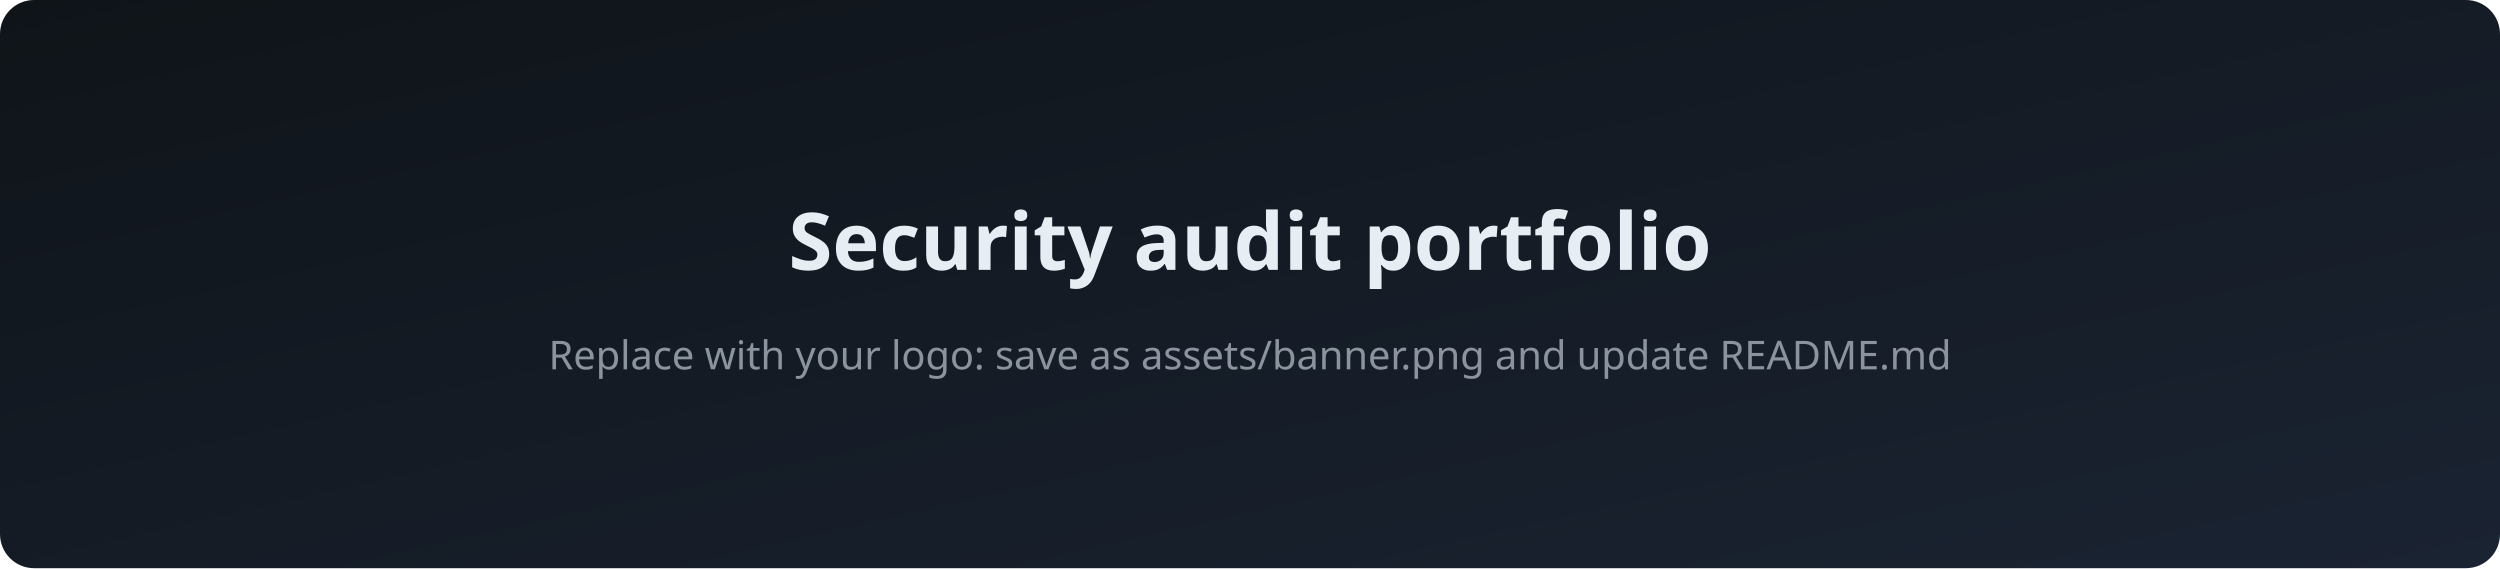
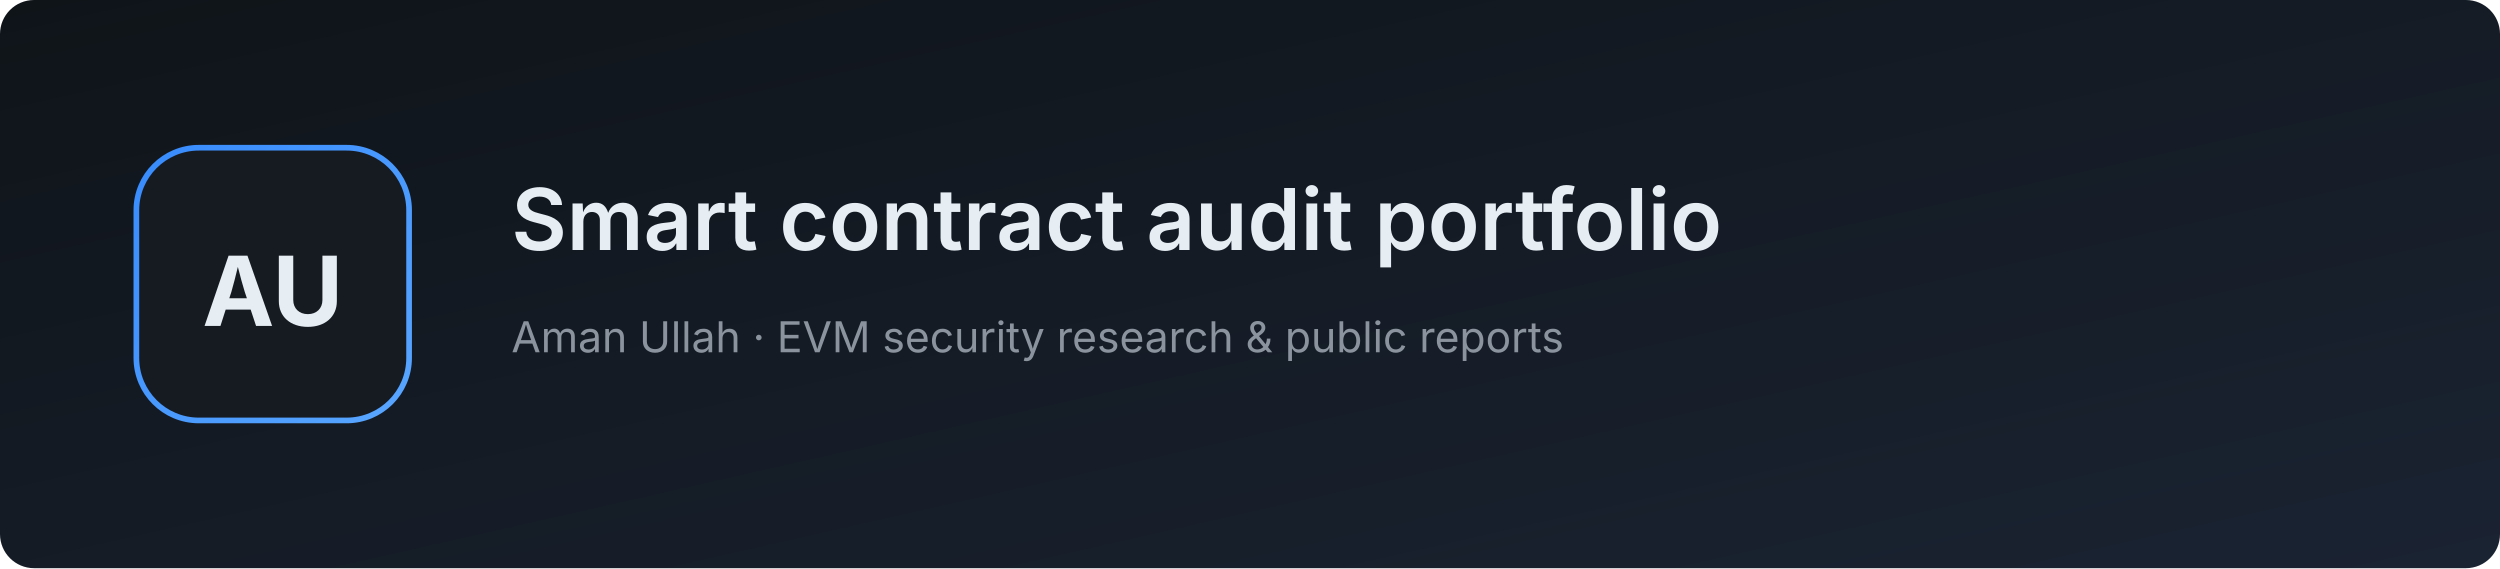
- <svg xmlns="http://www.w3.org/2000/svg" width="880" height="200" viewBox="0 0 880 200" role="img" aria-label="Portfolio banner">
+ <svg xmlns="http://www.w3.org/2000/svg" width="880" height="200" viewBox="0 0 880 200" role="img" aria-label="Smart contract audit portfolio banner">
  <defs>
    <linearGradient id="bg" x1="0%" y1="0%" x2="100%" y2="100%">
      <stop offset="0%" style="stop-color:#0f1419" />
      <stop offset="100%" style="stop-color:#1a2332" />
    </linearGradient>
+     <linearGradient id="logoRing" x1="0%" y1="0%" x2="100%" y2="100%">
+       <stop offset="0%" style="stop-color:#388bfd" />
+       <stop offset="100%" style="stop-color:#58a6ff" />
+     </linearGradient>
  </defs>
  <rect width="880" height="200" fill="url(#bg)" rx="12" />
-   <text x="440" y="95" text-anchor="middle" fill="#e6edf3" font-family="system-ui,sans-serif" font-size="28" font-weight="600">Security audit portfolio</text>
-   <text x="440" y="130" text-anchor="middle" fill="#8b949e" font-family="system-ui,sans-serif" font-size="14">Replace with your logo: save as assets/banner.png and update README.md</text>
+   <g id="logo" transform="translate(48, 52)">
+     <rect width="96" height="96" rx="22" fill="#161b22" stroke="url(#logoRing)" stroke-width="2" />
+     <text x="48" y="50" text-anchor="middle" dominant-baseline="middle" fill="#e6edf3" font-family="system-ui, -apple-system, 'Segoe UI', sans-serif" font-size="34" font-weight="700">AU</text>
+   </g>
+   <text x="180" y="88" fill="#e6edf3" font-family="system-ui, -apple-system, 'Segoe UI', sans-serif" font-size="30" font-weight="600">Smart contract audit portfolio</text>
+   <text x="180" y="124" fill="#8b949e" font-family="system-ui, -apple-system, 'Segoe UI', sans-serif" font-size="15">Aman Ullah · EVM security research &amp; public reports</text>
</svg>
